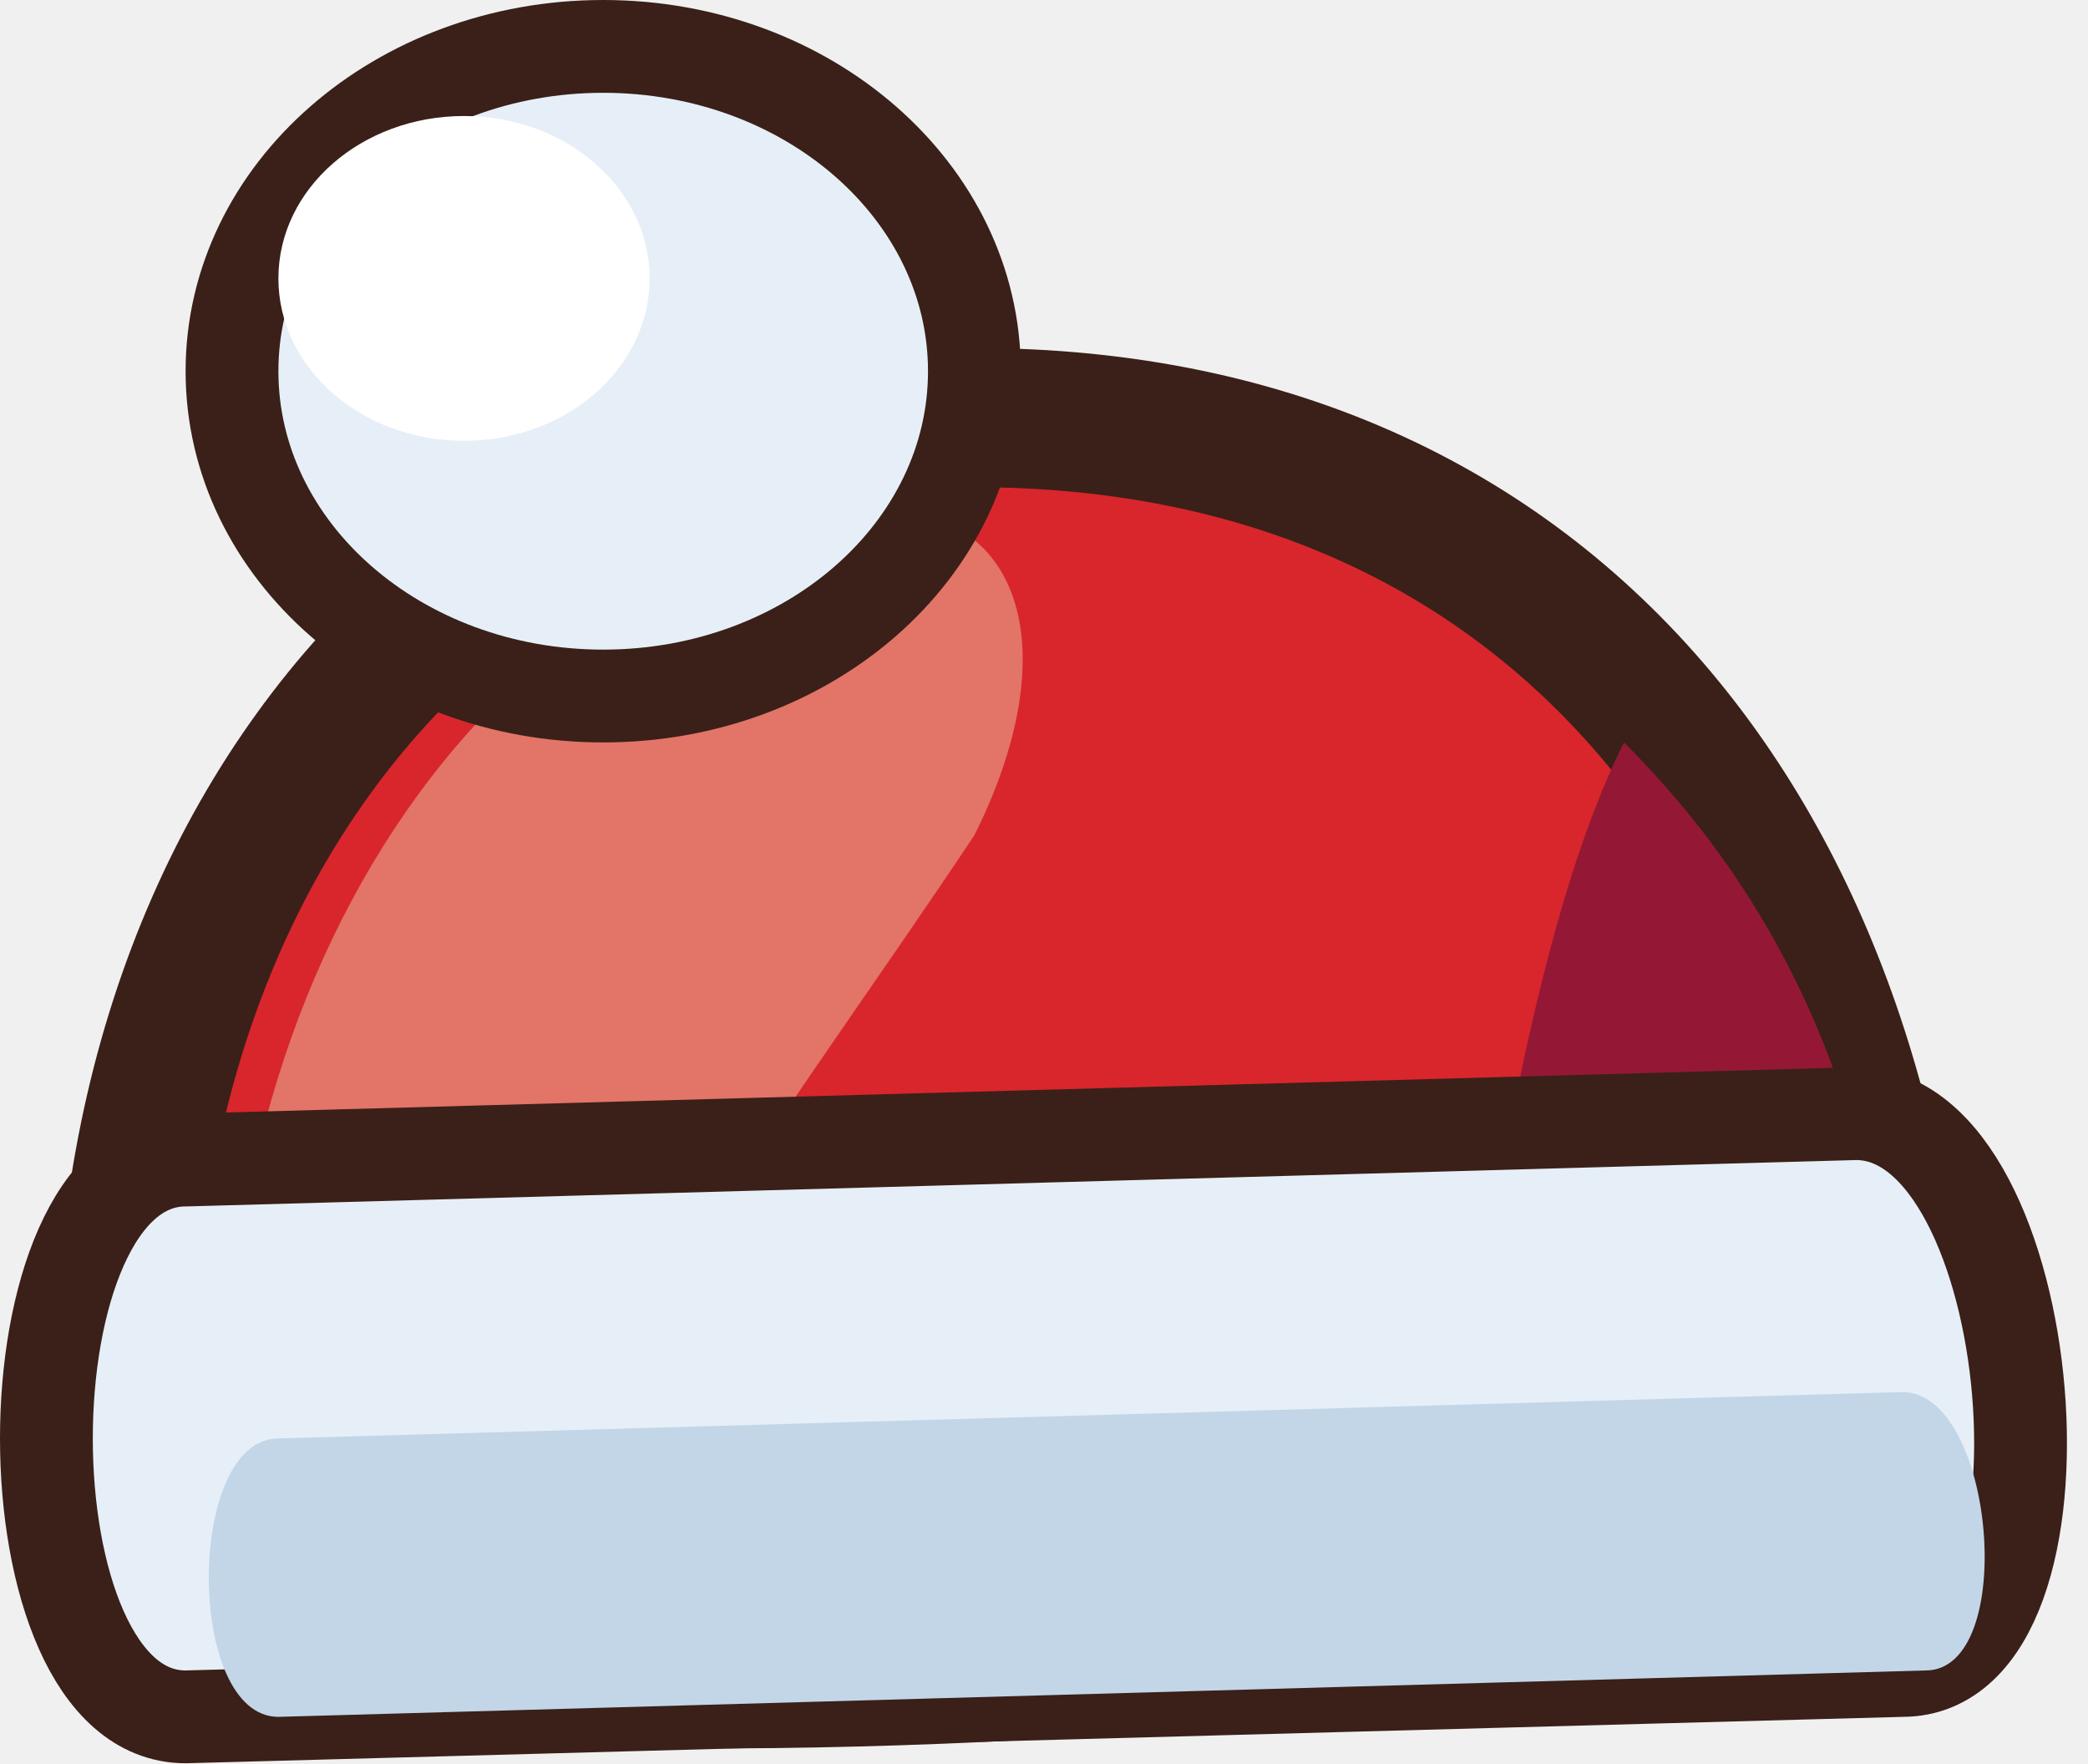
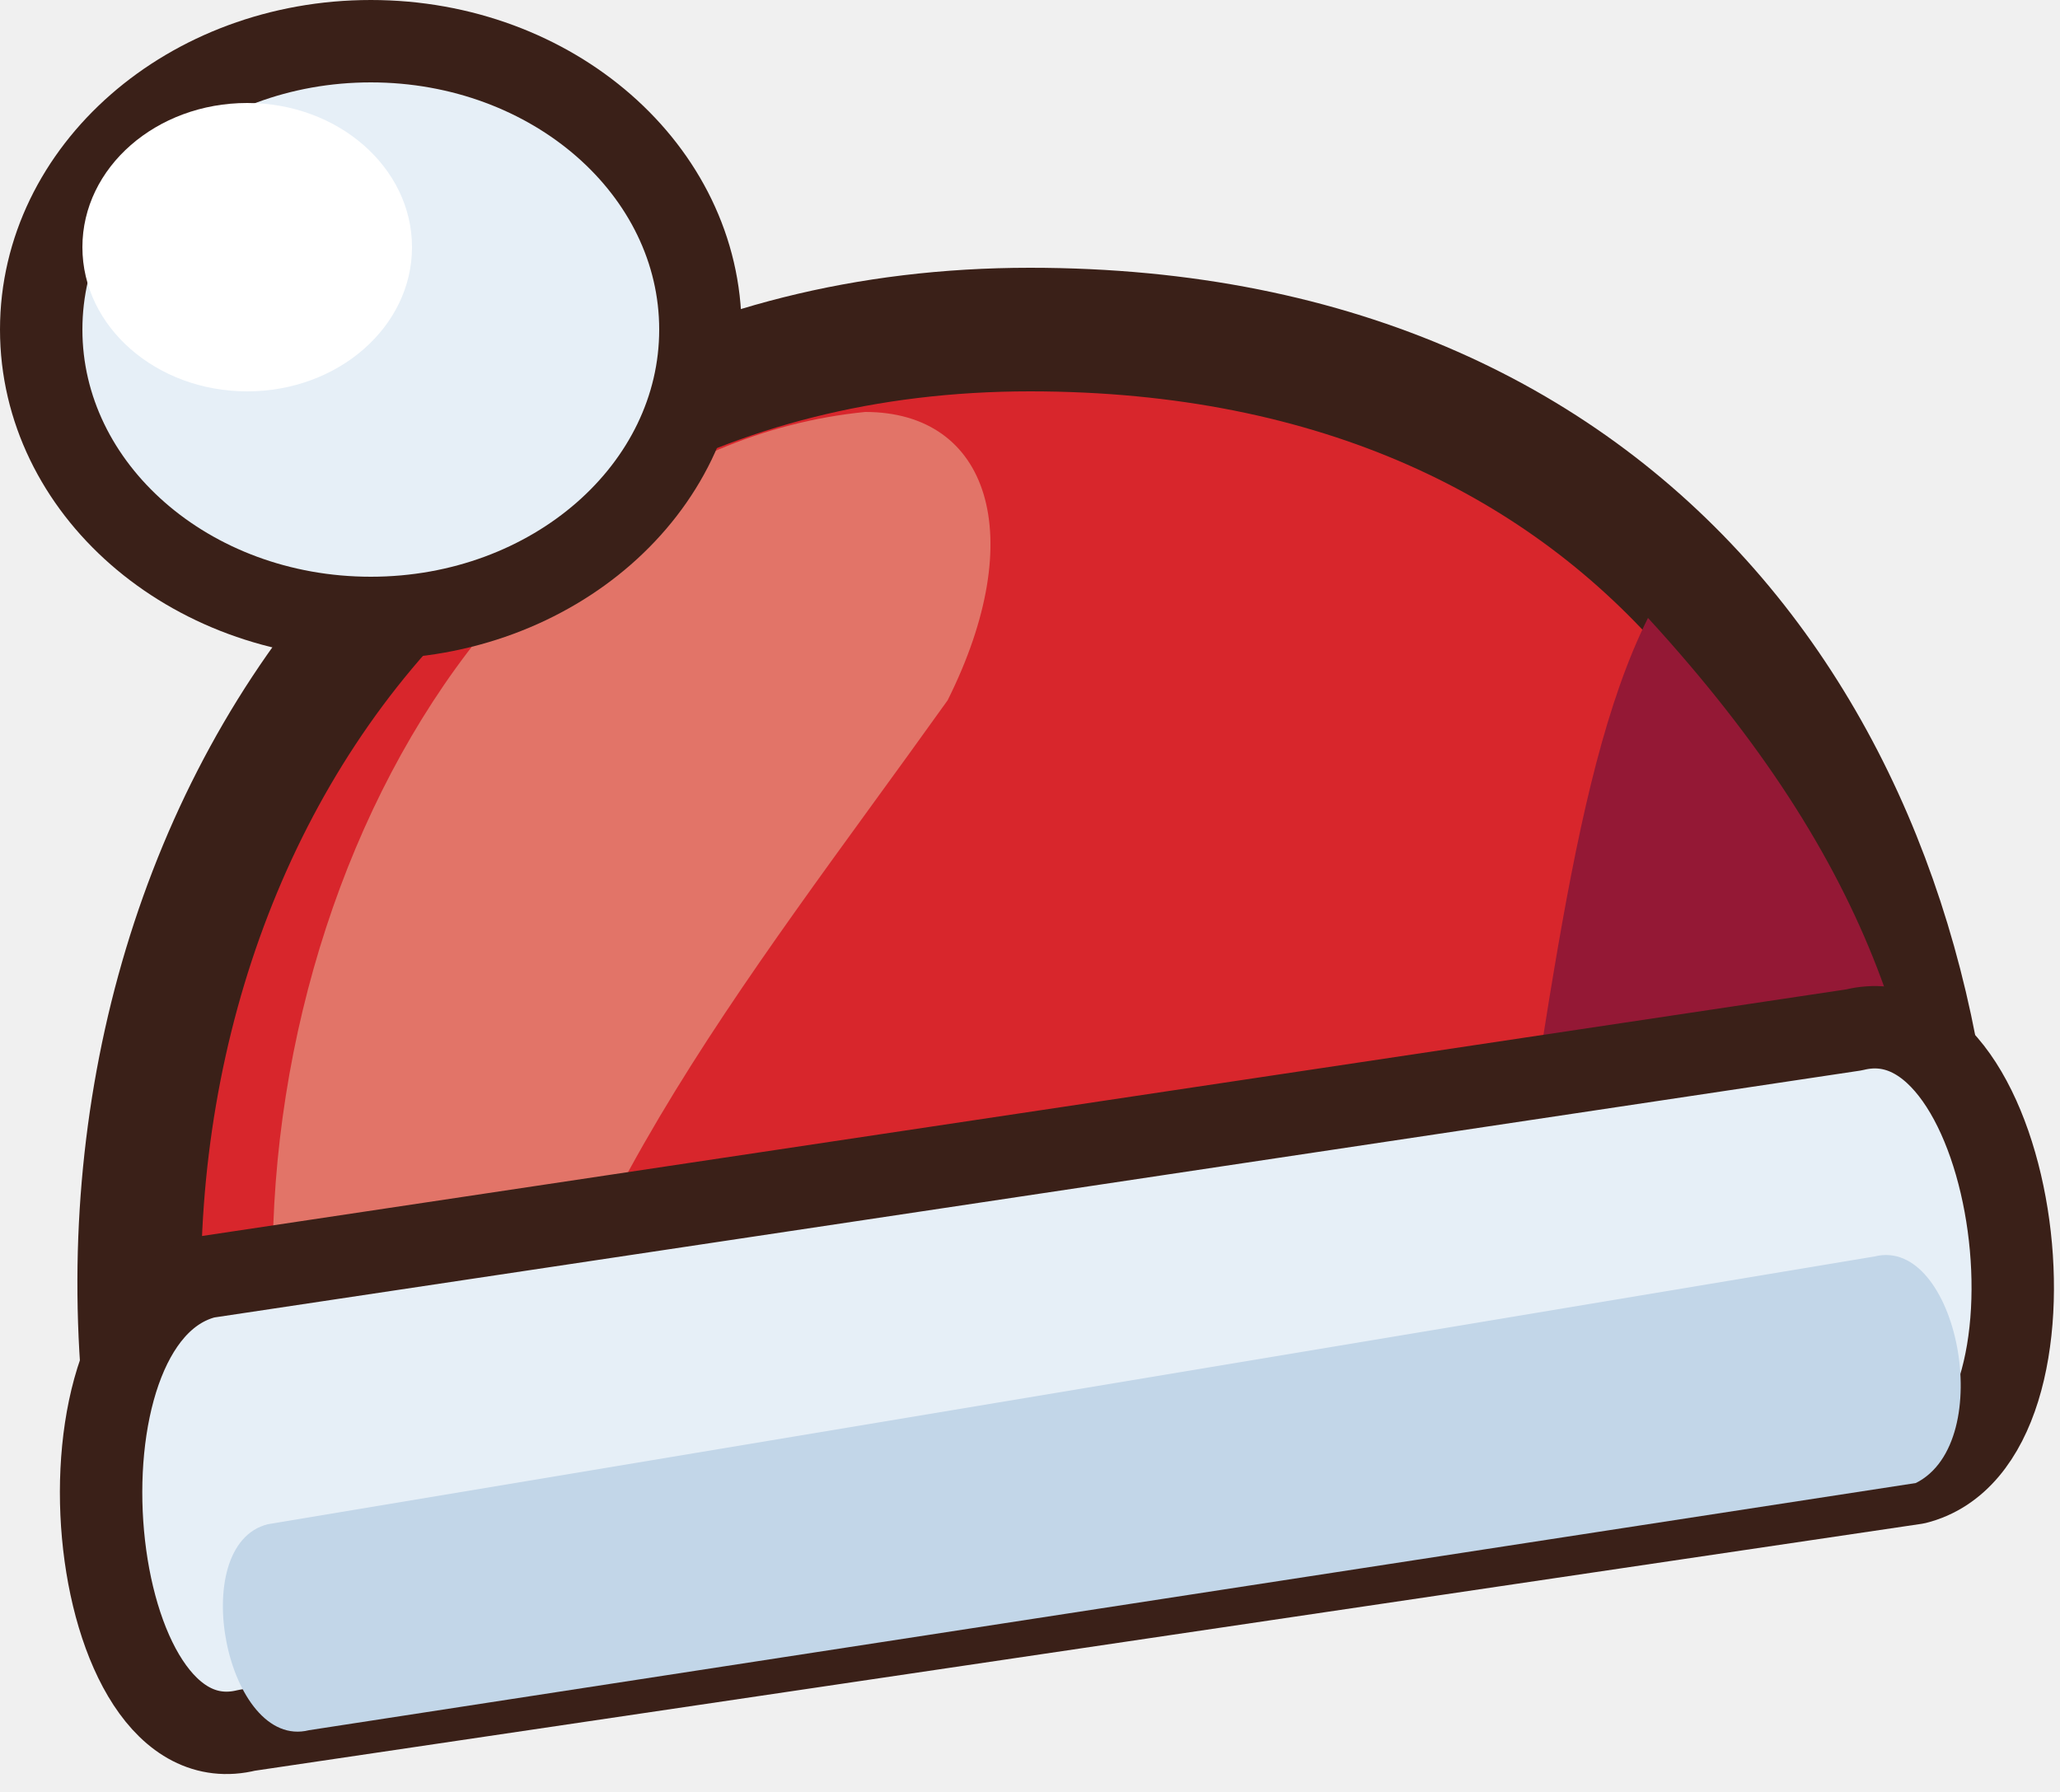
- <svg xmlns="http://www.w3.org/2000/svg" width="90" height="76" viewBox="78 -6 90 76" shape-rendering="geometricPrecision">
-   <path d="M 84,62 C 80,34 96,12 120,12 C 146,12 160,32 160,58 C 160,66 84,70 84,62 Z" fill="#d8262c" stroke="#3a2018" stroke-width="6" stroke-linecap="round" stroke-linejoin="round" />
+ <svg xmlns="http://www.w3.org/2000/svg" width="100" height="87" viewBox="66 1 100 87" shape-rendering="geometricPrecision">
+   <path d="M 74,75 C 68,47 84,17 116,17 C 146,17 160,39 160,63 C 160,73 74,85 74,75 Z" fill="#d8262c" stroke="#3a2018" stroke-width="6" stroke-linecap="round" stroke-linejoin="round" />
  <defs>
    <clipPath id="toque">
-       <path d="M 84,62 C 80,34 96,12 120,12 C 146,12 160,32 160,58 C 160,66 84,70 84,62 Z" />
+       <path d="M 74,75 C 68,47 84,17 116,17 C 146,17 160,39 160,63 C 160,73 74,85 74,75 Z" />
    </clipPath>
  </defs>
  <g clip-path="url(#toque)">
-     <path d="M 88,60 C 86,38 98,18 116,16 C 122,16 124,22 120,30 C 112,42 104,52 100,64 Z" fill="#e27468" />
-     <path d="M 148,26 C 158,36 160,48 160,60 L 140,62 C 142,48 144,34 148,26 Z" fill="#941835" />
-     <ellipse cx="120" cy="60" rx="36" ry="8" fill="#16203a" opacity="0.18" />
+     <path d="M 80,71 C 76,49 88,23 108,21 C 114,21 116,27 112,35 C 102,49 92,61 90,77 Z" fill="#e27468" />
+     <path d="M 146,31 C 157,43 160,53 160,65 L 138,69 C 141,53 142,39 146,31 Z" fill="#941835" />
+     <ellipse cx="116" cy="71" rx="37" ry="8" fill="#16203a" opacity="0.18" />
  </g>
-   <path d="M 86,44 L 158,42 C 166,42 168,66 160,66 L 86,68 C 78,68 78,44 86,44 Z" fill="#e6eff7" stroke="#3a2018" stroke-width="4" stroke-linecap="round" stroke-linejoin="round" />
-   <path d="M 90,56 L 160,54 C 164,54 165,66 161,66 L 90,68 C 86,68 86,56 90,56 Z" fill="#c2d6e8" />
-   <ellipse cx="104" cy="10" rx="16" ry="14" fill="#e6eff7" stroke="#3a2018" stroke-width="4" />
-   <ellipse cx="98" cy="6" rx="8" ry="7" fill="#ffffff" />
+   <path d="M 76,63 L 156,51 C 164,49 167,71 159,73 L 78,85 C 70,87 68,65 76,63 Z" fill="#e6eff7" stroke="#3a2018" stroke-width="4" stroke-linecap="round" stroke-linejoin="round" />
+   <path d="M 79,75 L 157,62 C 161,61 163,71 159,73 L 81,85 C 77,86 75,76 79,75 Z" fill="#c2d6e8" />
+   <ellipse cx="84" cy="17" rx="16" ry="14" fill="#e6eff7" stroke="#3a2018" stroke-width="4" />
+   <ellipse cx="78" cy="13" rx="8" ry="7" fill="#ffffff" />
</svg>
